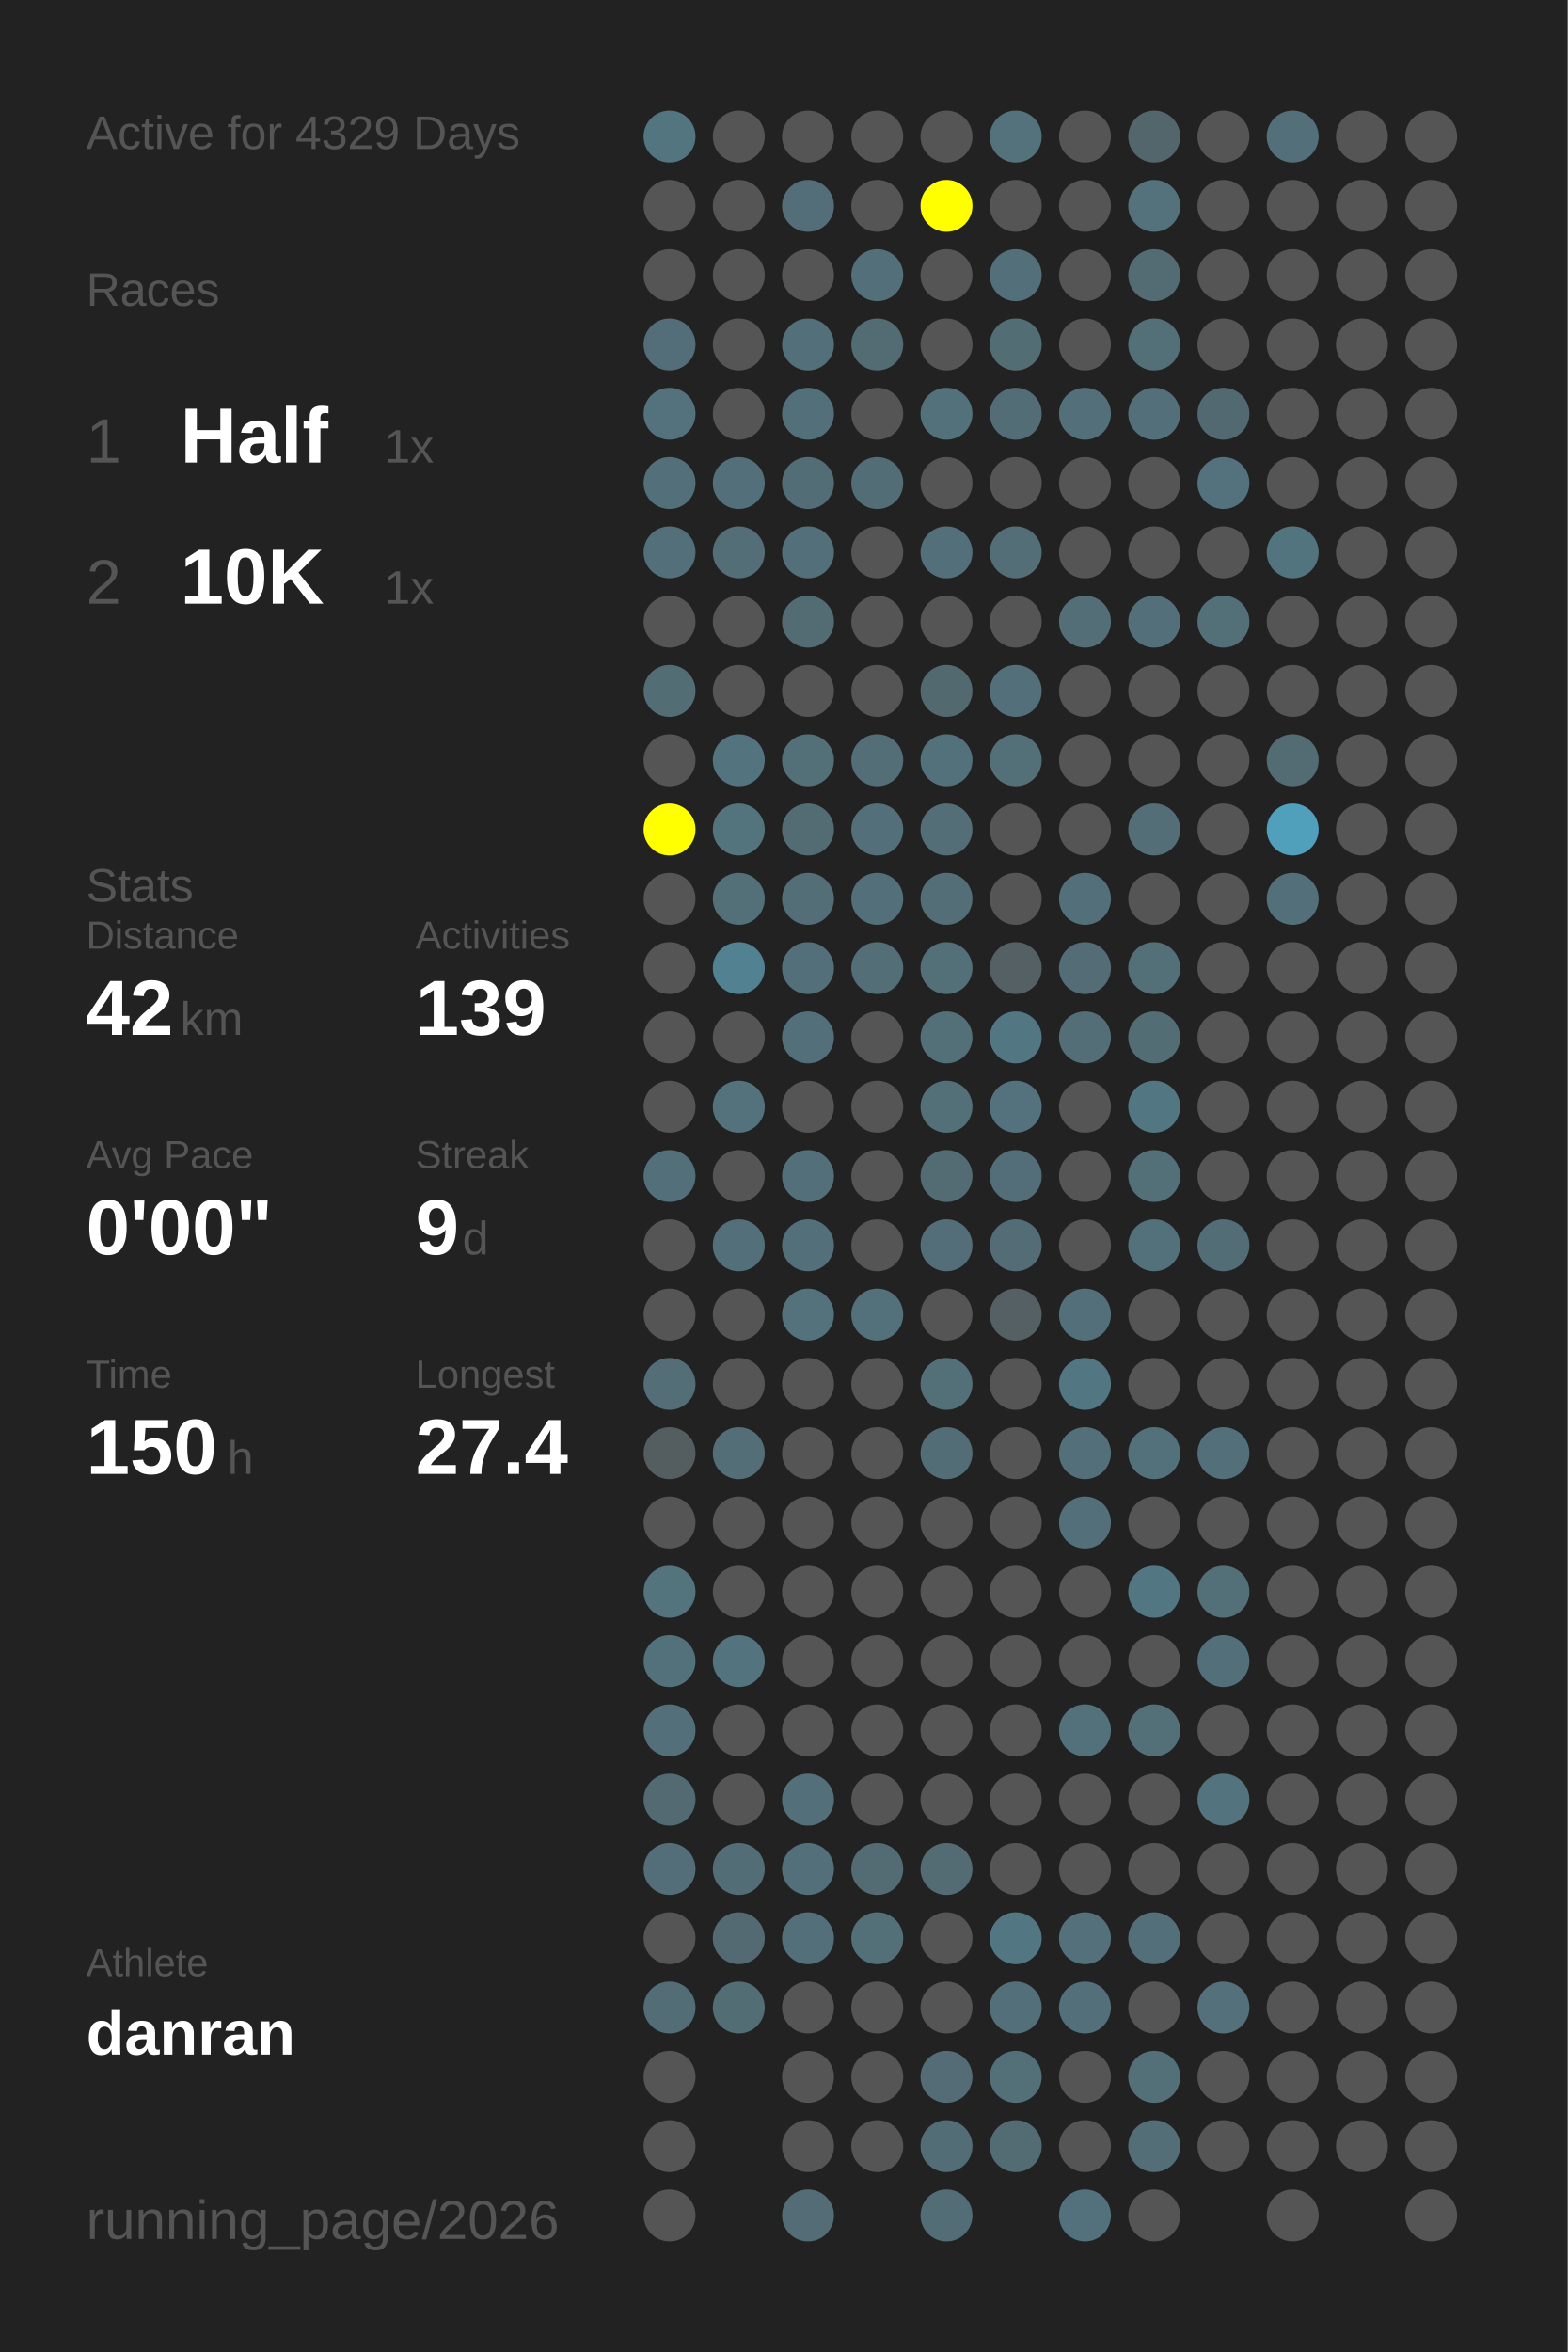
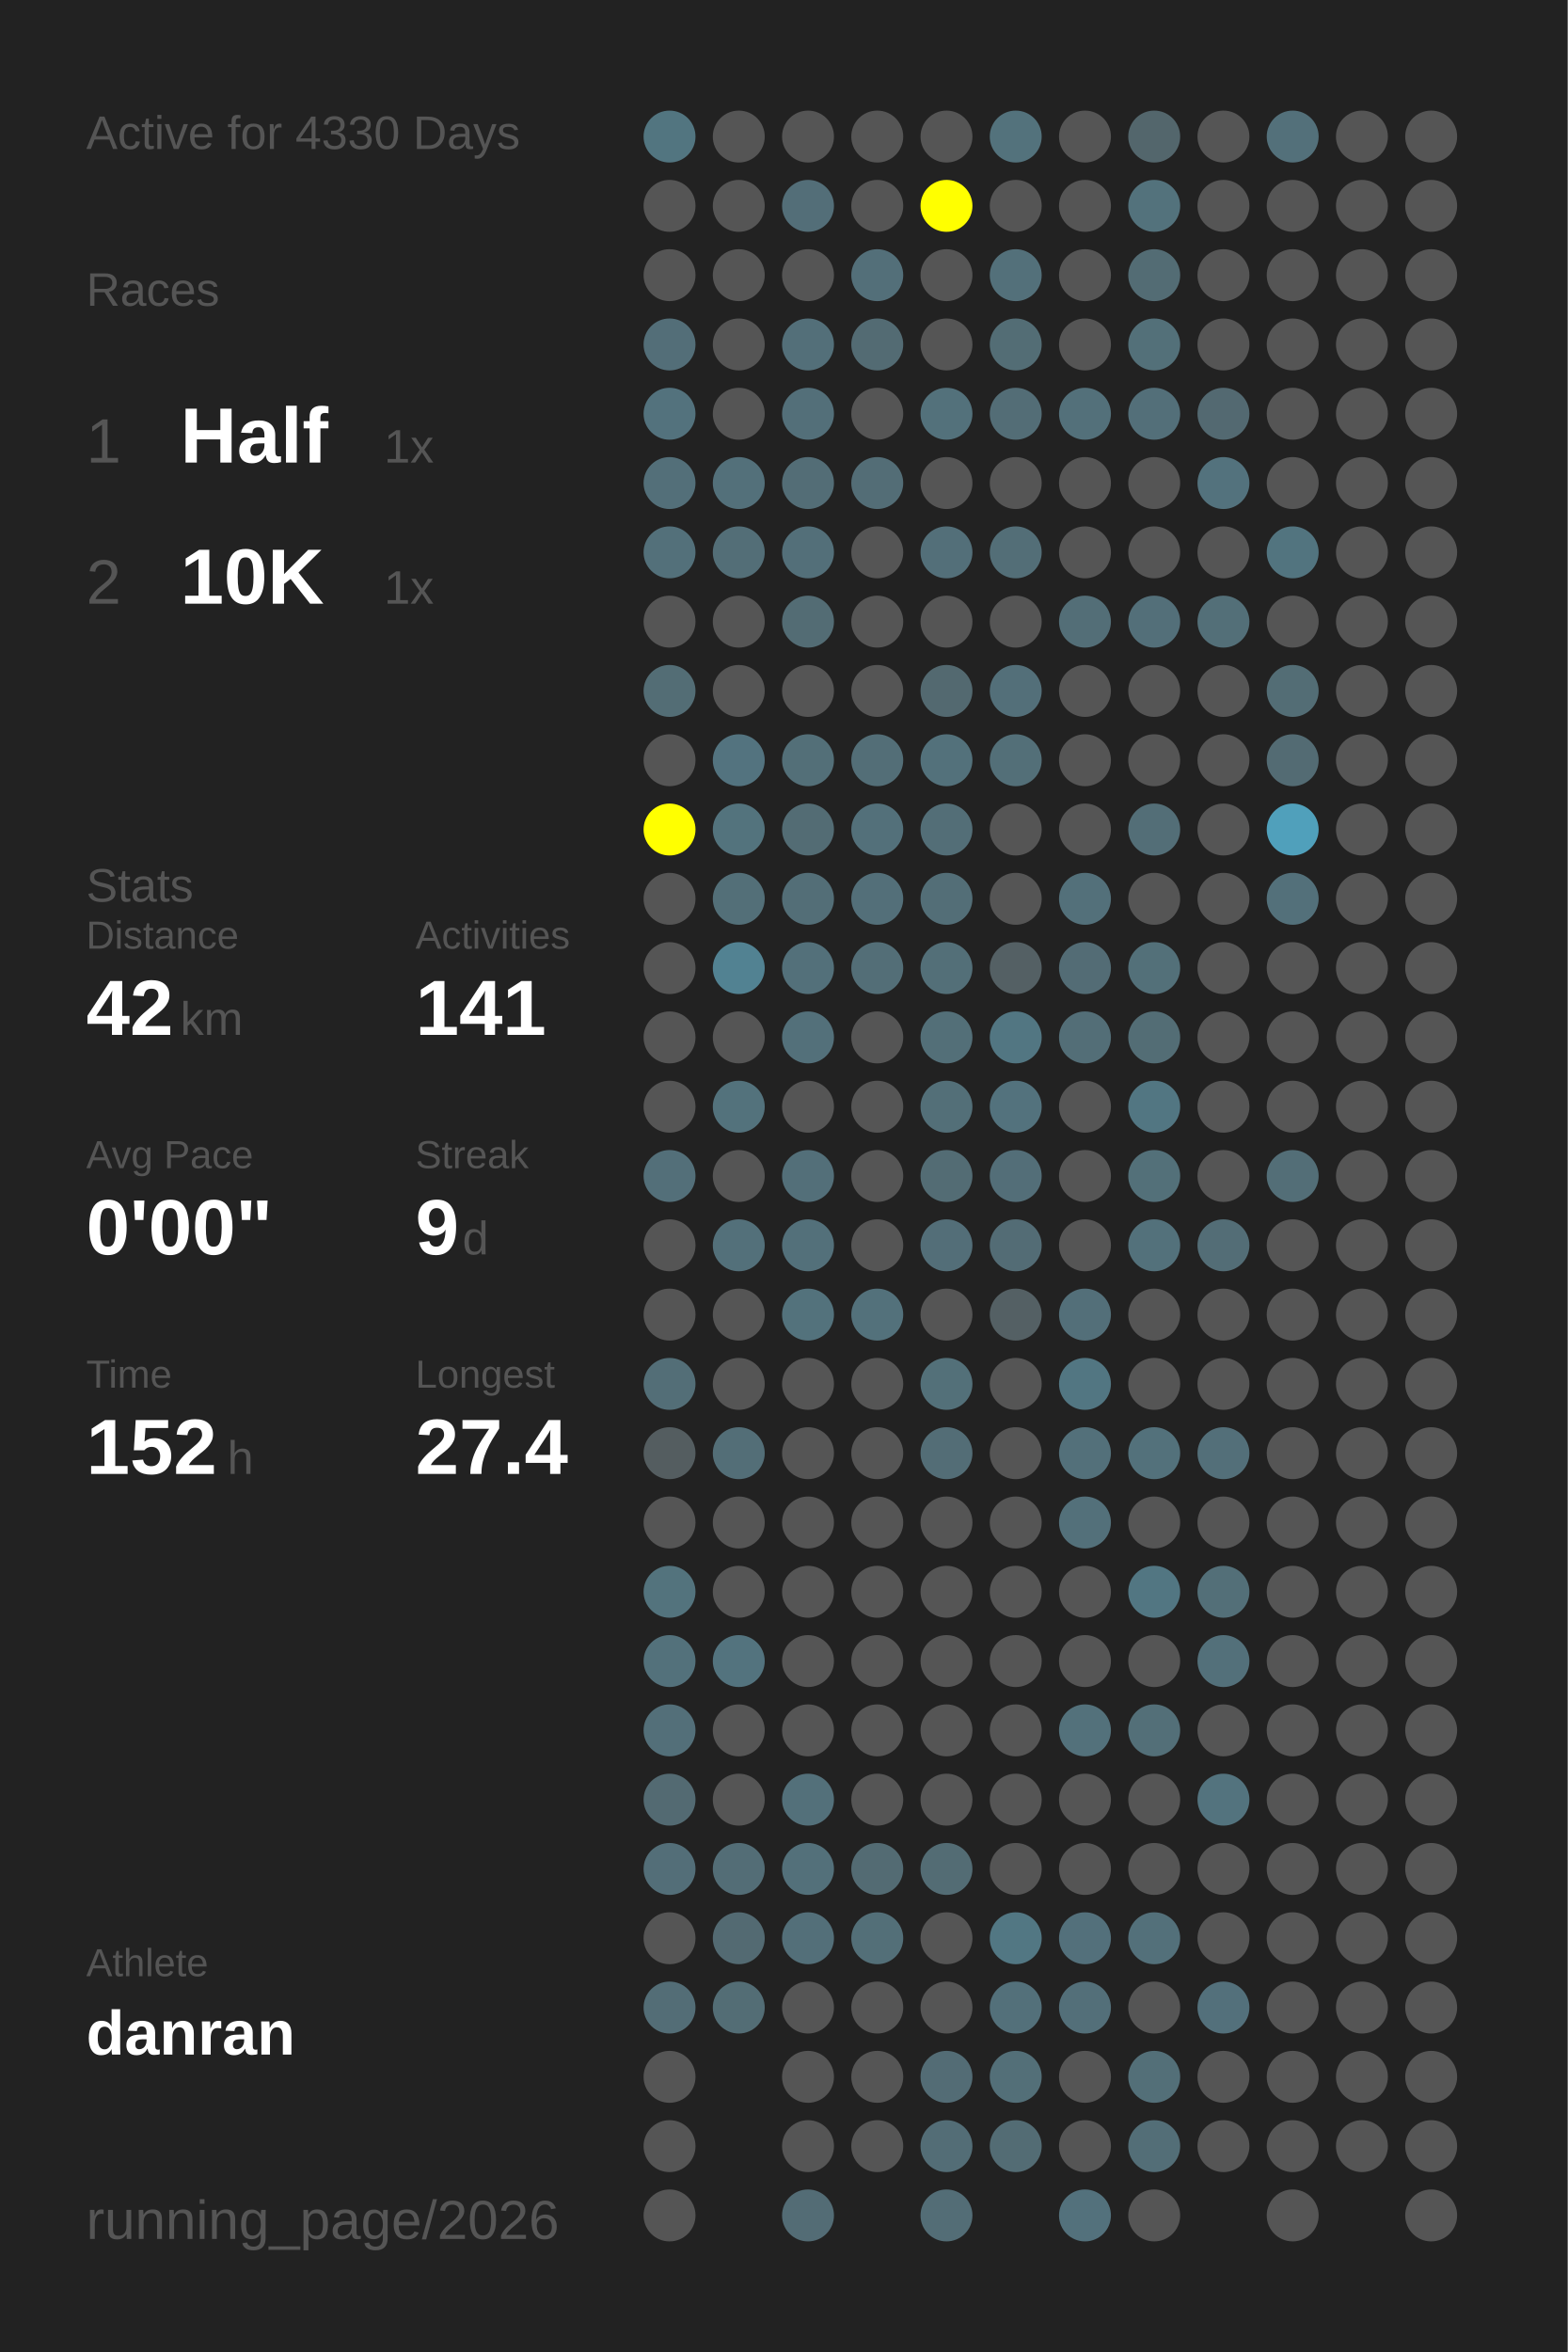
<svg xmlns="http://www.w3.org/2000/svg" baseProfile="full" height="300mm" version="1.1" viewBox="0,0,200,300" width="200mm">
  <defs />
  <rect fill="#222222" height="300" width="200" x="0" y="0" />
-   <text fill="#555555" style="font-size:6px; font-family:Arial;" x="11" y="19">Active for 4329 Days</text>
+   <text fill="#555555" style="font-size:6px; font-family:Arial;" x="11" y="19">Active for 4330 Days</text>
  <text fill="#555555" style="font-size:6px; font-family:Arial;" x="11" y="39">Races</text>
  <text fill="#555555" style="font-size:8px; font-family:Arial;" x="11" y="59">1</text>
  <text fill="#FFFFFF" style="font-size:10px; font-family:Arial; font-weight:bold;" x="23" y="59">Half</text>
  <text fill="#555555" style="font-size:6px; font-family:Arial;" x="49" y="59">1x</text>
  <text fill="#555555" style="font-size:8px; font-family:Arial;" x="11" y="77">2</text>
  <text fill="#FFFFFF" style="font-size:10px; font-family:Arial; font-weight:bold;" x="23" y="77">10K</text>
  <text fill="#555555" style="font-size:6px; font-family:Arial;" x="49" y="77">1x</text>
  <text fill="#555555" style="font-size:6px; font-family:Arial;" x="11" y="115">Stats</text>
  <text fill="#555555" style="font-size:5px; font-family:Arial;" x="11" y="121">Distance</text>
  <text fill="#FFFFFF" style="font-size:10px; font-family:Arial; font-weight:bold;" x="11" y="132">42</text>
  <text fill="#555555" style="font-size:6px; font-family:Arial;" x="23" y="132">km</text>
  <text fill="#555555" style="font-size:5px; font-family:Arial;" x="53" y="121">Activities</text>
-   <text fill="#FFFFFF" style="font-size:10px; font-family:Arial; font-weight:bold;" x="53" y="132">139</text>
+   <text fill="#FFFFFF" style="font-size:10px; font-family:Arial; font-weight:bold;" x="53" y="132">141</text>
  <text fill="#555555" style="font-size:5px; font-family:Arial;" x="11" y="149">Avg Pace</text>
  <text fill="#FFFFFF" style="font-size:10px; font-family:Arial; font-weight:bold;" x="11" y="160">0'00"</text>
  <text fill="#555555" style="font-size:5px; font-family:Arial;" x="53" y="149">Streak</text>
  <text fill="#FFFFFF" style="font-size:10px; font-family:Arial; font-weight:bold;" x="53" y="160">9</text>
  <text fill="#555555" style="font-size:6px; font-family:Arial;" x="59" y="160">d</text>
  <text fill="#555555" style="font-size:5px; font-family:Arial;" x="11" y="177">Time</text>
-   <text fill="#FFFFFF" style="font-size:10px; font-family:Arial; font-weight:bold;" x="11" y="188">150</text>
+   <text fill="#FFFFFF" style="font-size:10px; font-family:Arial; font-weight:bold;" x="11" y="188">152</text>
  <text fill="#555555" style="font-size:6px; font-family:Arial;" x="29" y="188">h</text>
  <text fill="#555555" style="font-size:5px; font-family:Arial;" x="53" y="177">Longest</text>
  <text fill="#FFFFFF" style="font-size:10px; font-family:Arial; font-weight:bold;" x="53" y="188">27.4</text>
  <text fill="#555555" style="font-size:5px; font-family:Arial;" x="11" y="252.065">Athlete</text>
  <text fill="#FFFFFF" style="font-size:8px; font-family:Arial; font-weight:bold;" x="11" y="262.065">danran</text>
  <text fill="#555555" style="font-size:7px; font-family:Arial;" x="11" y="285.581">running_page/2026</text>
  <circle cx="85.417" cy="17.419" fill="#527580" r="3.312" />
  <circle cx="85.417" cy="26.258" fill="#555555" r="3.312" />
  <circle cx="85.417" cy="35.097" fill="#555555" r="3.312" />
  <circle cx="85.417" cy="43.935" fill="#536e78" r="3.312" />
  <circle cx="85.417" cy="52.774" fill="#53727d" r="3.312" />
  <circle cx="85.417" cy="61.613" fill="#536f79" r="3.312" />
  <circle cx="85.417" cy="70.452" fill="#53707a" r="3.312" />
  <circle cx="85.417" cy="79.29" fill="#555555" r="3.312" />
  <circle cx="85.417" cy="88.129" fill="#536d75" r="3.312" />
  <circle cx="85.417" cy="96.968" fill="#555555" r="3.312" />
  <circle cx="85.417" cy="105.806" fill="#FFFF00" r="3.312" />
  <circle cx="85.417" cy="114.645" fill="#555555" r="3.312" />
  <circle cx="85.417" cy="123.484" fill="#555555" r="3.312" />
  <circle cx="85.417" cy="132.323" fill="#555555" r="3.312" />
  <circle cx="85.417" cy="141.161" fill="#555555" r="3.312" />
  <circle cx="85.417" cy="150" fill="#536f79" r="3.312" />
  <circle cx="85.417" cy="158.839" fill="#555555" r="3.312" />
  <circle cx="85.417" cy="167.677" fill="#555555" r="3.312" />
  <circle cx="85.417" cy="176.516" fill="#536e77" r="3.312" />
  <circle cx="85.417" cy="185.355" fill="#545d60" r="3.312" />
  <circle cx="85.417" cy="194.194" fill="#555555" r="3.312" />
  <circle cx="85.417" cy="203.032" fill="#53737d" r="3.312" />
  <circle cx="85.417" cy="211.871" fill="#53717b" r="3.312" />
  <circle cx="85.417" cy="220.71" fill="#536f79" r="3.312" />
  <circle cx="85.417" cy="229.548" fill="#536a72" r="3.312" />
  <circle cx="85.417" cy="238.387" fill="#536e78" r="3.312" />
  <circle cx="85.417" cy="247.226" fill="#555555" r="3.312" />
  <circle cx="85.417" cy="256.065" fill="#536d76" r="3.312" />
  <circle cx="85.417" cy="264.903" fill="#555555" r="3.312" />
  <circle cx="85.417" cy="273.742" fill="#555555" r="3.312" />
  <circle cx="85.417" cy="282.581" fill="#555555" r="3.312" />
  <circle cx="94.25" cy="17.419" fill="#555555" r="3.312" />
  <circle cx="94.25" cy="26.258" fill="#555555" r="3.312" />
  <circle cx="94.25" cy="35.097" fill="#555555" r="3.312" />
  <circle cx="94.25" cy="43.935" fill="#555555" r="3.312" />
  <circle cx="94.25" cy="52.774" fill="#555555" r="3.312" />
  <circle cx="94.25" cy="61.613" fill="#53707a" r="3.312" />
  <circle cx="94.25" cy="70.452" fill="#536e77" r="3.312" />
  <circle cx="94.25" cy="79.29" fill="#555555" r="3.312" />
  <circle cx="94.25" cy="88.129" fill="#555555" r="3.312" />
  <circle cx="94.25" cy="96.968" fill="#53737f" r="3.312" />
  <circle cx="94.25" cy="105.806" fill="#53737d" r="3.312" />
  <circle cx="94.25" cy="114.645" fill="#536f78" r="3.312" />
  <circle cx="94.25" cy="123.484" fill="#528292" r="3.312" />
  <circle cx="94.25" cy="132.323" fill="#555555" r="3.312" />
  <circle cx="94.25" cy="141.161" fill="#53727c" r="3.312" />
  <circle cx="94.25" cy="150" fill="#555555" r="3.312" />
  <circle cx="94.25" cy="158.839" fill="#53707a" r="3.312" />
  <circle cx="94.25" cy="167.677" fill="#555555" r="3.312" />
  <circle cx="94.25" cy="176.516" fill="#555555" r="3.312" />
  <circle cx="94.25" cy="185.355" fill="#536e77" r="3.312" />
  <circle cx="94.25" cy="194.194" fill="#555555" r="3.312" />
  <circle cx="94.25" cy="203.032" fill="#555555" r="3.312" />
  <circle cx="94.25" cy="211.871" fill="#53737e" r="3.312" />
  <circle cx="94.25" cy="220.71" fill="#555555" r="3.312" />
  <circle cx="94.25" cy="229.548" fill="#555555" r="3.312" />
  <circle cx="94.25" cy="238.387" fill="#536d76" r="3.312" />
  <circle cx="94.25" cy="247.226" fill="#536a72" r="3.312" />
  <circle cx="94.25" cy="256.065" fill="#536d75" r="3.312" />
  <circle cx="103.083" cy="17.419" fill="#555555" r="3.312" />
  <circle cx="103.083" cy="26.258" fill="#536e78" r="3.312" />
  <circle cx="103.083" cy="35.097" fill="#555555" r="3.312" />
  <circle cx="103.083" cy="43.935" fill="#536f79" r="3.312" />
  <circle cx="103.083" cy="52.774" fill="#536f79" r="3.312" />
  <circle cx="103.083" cy="61.613" fill="#536d76" r="3.312" />
  <circle cx="103.083" cy="70.452" fill="#536f79" r="3.312" />
  <circle cx="103.083" cy="79.29" fill="#536c74" r="3.312" />
  <circle cx="103.083" cy="88.129" fill="#555555" r="3.312" />
  <circle cx="103.083" cy="96.968" fill="#536f78" r="3.312" />
  <circle cx="103.083" cy="105.806" fill="#536c74" r="3.312" />
  <circle cx="103.083" cy="114.645" fill="#536e77" r="3.312" />
  <circle cx="103.083" cy="123.484" fill="#53707a" r="3.312" />
  <circle cx="103.083" cy="132.323" fill="#53707a" r="3.312" />
  <circle cx="103.083" cy="141.161" fill="#555555" r="3.312" />
  <circle cx="103.083" cy="150" fill="#536f79" r="3.312" />
  <circle cx="103.083" cy="158.839" fill="#53707a" r="3.312" />
  <circle cx="103.083" cy="167.677" fill="#53727c" r="3.312" />
  <circle cx="103.083" cy="176.516" fill="#555555" r="3.312" />
  <circle cx="103.083" cy="185.355" fill="#555555" r="3.312" />
  <circle cx="103.083" cy="194.194" fill="#555555" r="3.312" />
  <circle cx="103.083" cy="203.032" fill="#555555" r="3.312" />
  <circle cx="103.083" cy="211.871" fill="#555555" r="3.312" />
  <circle cx="103.083" cy="220.71" fill="#555555" r="3.312" />
  <circle cx="103.083" cy="229.548" fill="#53707a" r="3.312" />
  <circle cx="103.083" cy="238.387" fill="#53707a" r="3.312" />
  <circle cx="103.083" cy="247.226" fill="#536f79" r="3.312" />
  <circle cx="103.083" cy="256.065" fill="#555555" r="3.312" />
  <circle cx="103.083" cy="264.903" fill="#555555" r="3.312" />
  <circle cx="103.083" cy="273.742" fill="#555555" r="3.312" />
  <circle cx="103.083" cy="282.581" fill="#536c75" r="3.312" />
  <circle cx="111.917" cy="17.419" fill="#555555" r="3.312" />
  <circle cx="111.917" cy="26.258" fill="#555555" r="3.312" />
  <circle cx="111.917" cy="35.097" fill="#536f79" r="3.312" />
  <circle cx="111.917" cy="43.935" fill="#536b73" r="3.312" />
  <circle cx="111.917" cy="52.774" fill="#555555" r="3.312" />
  <circle cx="111.917" cy="61.613" fill="#536d76" r="3.312" />
  <circle cx="111.917" cy="70.452" fill="#555555" r="3.312" />
  <circle cx="111.917" cy="79.29" fill="#555555" r="3.312" />
  <circle cx="111.917" cy="88.129" fill="#555555" r="3.312" />
  <circle cx="111.917" cy="96.968" fill="#536e77" r="3.312" />
  <circle cx="111.917" cy="105.806" fill="#53707a" r="3.312" />
  <circle cx="111.917" cy="114.645" fill="#536f79" r="3.312" />
  <circle cx="111.917" cy="123.484" fill="#536e77" r="3.312" />
  <circle cx="111.917" cy="132.323" fill="#555555" r="3.312" />
  <circle cx="111.917" cy="141.161" fill="#555555" r="3.312" />
  <circle cx="111.917" cy="150" fill="#555555" r="3.312" />
  <circle cx="111.917" cy="158.839" fill="#555555" r="3.312" />
  <circle cx="111.917" cy="167.677" fill="#53717b" r="3.312" />
  <circle cx="111.917" cy="176.516" fill="#555555" r="3.312" />
  <circle cx="111.917" cy="185.355" fill="#555555" r="3.312" />
  <circle cx="111.917" cy="194.194" fill="#555555" r="3.312" />
  <circle cx="111.917" cy="203.032" fill="#555555" r="3.312" />
  <circle cx="111.917" cy="211.871" fill="#555555" r="3.312" />
  <circle cx="111.917" cy="220.71" fill="#555555" r="3.312" />
  <circle cx="111.917" cy="229.548" fill="#555555" r="3.312" />
  <circle cx="111.917" cy="238.387" fill="#536b73" r="3.312" />
  <circle cx="111.917" cy="247.226" fill="#536f78" r="3.312" />
  <circle cx="111.917" cy="256.065" fill="#555555" r="3.312" />
  <circle cx="111.917" cy="264.903" fill="#555555" r="3.312" />
  <circle cx="111.917" cy="273.742" fill="#555555" r="3.312" />
  <circle cx="120.75" cy="17.419" fill="#555555" r="3.312" />
  <circle cx="120.75" cy="26.258" fill="#FFFF00" r="3.312" />
  <circle cx="120.75" cy="35.097" fill="#555555" r="3.312" />
  <circle cx="120.75" cy="43.935" fill="#555555" r="3.312" />
  <circle cx="120.75" cy="52.774" fill="#53717b" r="3.312" />
  <circle cx="120.75" cy="61.613" fill="#555555" r="3.312" />
  <circle cx="120.75" cy="70.452" fill="#536f79" r="3.312" />
  <circle cx="120.75" cy="79.29" fill="#555555" r="3.312" />
  <circle cx="120.75" cy="88.129" fill="#536970" r="3.312" />
  <circle cx="120.75" cy="96.968" fill="#53717b" r="3.312" />
  <circle cx="120.75" cy="105.806" fill="#536e77" r="3.312" />
  <circle cx="120.75" cy="114.645" fill="#536e77" r="3.312" />
  <circle cx="120.75" cy="123.484" fill="#536f78" r="3.312" />
  <circle cx="120.75" cy="132.323" fill="#536f78" r="3.312" />
  <circle cx="120.75" cy="141.161" fill="#536f78" r="3.312" />
  <circle cx="120.75" cy="150" fill="#536c74" r="3.312" />
  <circle cx="120.75" cy="158.839" fill="#536e78" r="3.312" />
  <circle cx="120.75" cy="167.677" fill="#555555" r="3.312" />
  <circle cx="120.75" cy="176.516" fill="#537079" r="3.312" />
  <circle cx="120.75" cy="185.355" fill="#536d76" r="3.312" />
  <circle cx="120.75" cy="194.194" fill="#555555" r="3.312" />
  <circle cx="120.75" cy="203.032" fill="#555555" r="3.312" />
  <circle cx="120.75" cy="211.871" fill="#555555" r="3.312" />
  <circle cx="120.75" cy="220.71" fill="#555555" r="3.312" />
  <circle cx="120.75" cy="229.548" fill="#555555" r="3.312" />
  <circle cx="120.75" cy="238.387" fill="#536c74" r="3.312" />
  <circle cx="120.75" cy="247.226" fill="#555555" r="3.312" />
  <circle cx="120.75" cy="256.065" fill="#555555" r="3.312" />
  <circle cx="120.75" cy="264.903" fill="#536c75" r="3.312" />
  <circle cx="120.75" cy="273.742" fill="#536d76" r="3.312" />
  <circle cx="120.75" cy="282.581" fill="#536d76" r="3.312" />
  <circle cx="129.583" cy="17.419" fill="#53727c" r="3.312" />
  <circle cx="129.583" cy="26.258" fill="#555555" r="3.312" />
  <circle cx="129.583" cy="35.097" fill="#53707a" r="3.312" />
  <circle cx="129.583" cy="43.935" fill="#536d75" r="3.312" />
  <circle cx="129.583" cy="52.774" fill="#536d76" r="3.312" />
  <circle cx="129.583" cy="61.613" fill="#555555" r="3.312" />
  <circle cx="129.583" cy="70.452" fill="#536e77" r="3.312" />
  <circle cx="129.583" cy="79.29" fill="#555555" r="3.312" />
  <circle cx="129.583" cy="88.129" fill="#536f79" r="3.312" />
  <circle cx="129.583" cy="96.968" fill="#536f78" r="3.312" />
  <circle cx="129.583" cy="105.806" fill="#555555" r="3.312" />
  <circle cx="129.583" cy="114.645" fill="#555555" r="3.312" />
  <circle cx="129.583" cy="123.484" fill="#546064" r="3.312" />
  <circle cx="129.583" cy="132.323" fill="#527682" r="3.312" />
  <circle cx="129.583" cy="141.161" fill="#53727d" r="3.312" />
  <circle cx="129.583" cy="150" fill="#536e78" r="3.312" />
  <circle cx="129.583" cy="158.839" fill="#536c75" r="3.312" />
  <circle cx="129.583" cy="167.677" fill="#546064" r="3.312" />
  <circle cx="129.583" cy="176.516" fill="#555555" r="3.312" />
  <circle cx="129.583" cy="185.355" fill="#555555" r="3.312" />
  <circle cx="129.583" cy="194.194" fill="#555555" r="3.312" />
  <circle cx="129.583" cy="203.032" fill="#555555" r="3.312" />
  <circle cx="129.583" cy="211.871" fill="#555555" r="3.312" />
  <circle cx="129.583" cy="220.71" fill="#555555" r="3.312" />
  <circle cx="129.583" cy="229.548" fill="#555555" r="3.312" />
  <circle cx="129.583" cy="238.387" fill="#555555" r="3.312" />
  <circle cx="129.583" cy="247.226" fill="#527783" r="3.312" />
  <circle cx="129.583" cy="256.065" fill="#53707a" r="3.312" />
  <circle cx="129.583" cy="264.903" fill="#536f78" r="3.312" />
  <circle cx="129.583" cy="273.742" fill="#536c74" r="3.312" />
  <circle cx="138.417" cy="17.419" fill="#555555" r="3.312" />
  <circle cx="138.417" cy="26.258" fill="#555555" r="3.312" />
  <circle cx="138.417" cy="35.097" fill="#555555" r="3.312" />
  <circle cx="138.417" cy="43.935" fill="#555555" r="3.312" />
  <circle cx="138.417" cy="52.774" fill="#53707a" r="3.312" />
  <circle cx="138.417" cy="61.613" fill="#555555" r="3.312" />
  <circle cx="138.417" cy="70.452" fill="#555555" r="3.312" />
  <circle cx="138.417" cy="79.29" fill="#536e77" r="3.312" />
  <circle cx="138.417" cy="88.129" fill="#555555" r="3.312" />
  <circle cx="138.417" cy="96.968" fill="#555555" r="3.312" />
  <circle cx="138.417" cy="105.806" fill="#555555" r="3.312" />
  <circle cx="138.417" cy="114.645" fill="#53707a" r="3.312" />
  <circle cx="138.417" cy="123.484" fill="#536c75" r="3.312" />
  <circle cx="138.417" cy="132.323" fill="#536e77" r="3.312" />
  <circle cx="138.417" cy="141.161" fill="#555555" r="3.312" />
  <circle cx="138.417" cy="150" fill="#555555" r="3.312" />
  <circle cx="138.417" cy="158.839" fill="#555555" r="3.312" />
  <circle cx="138.417" cy="167.677" fill="#536f79" r="3.312" />
  <circle cx="138.417" cy="176.516" fill="#527682" r="3.312" />
  <circle cx="138.417" cy="185.355" fill="#53707a" r="3.312" />
  <circle cx="138.417" cy="194.194" fill="#53707a" r="3.312" />
  <circle cx="138.417" cy="203.032" fill="#555555" r="3.312" />
  <circle cx="138.417" cy="211.871" fill="#555555" r="3.312" />
  <circle cx="138.417" cy="220.71" fill="#53717b" r="3.312" />
  <circle cx="138.417" cy="229.548" fill="#555555" r="3.312" />
  <circle cx="138.417" cy="238.387" fill="#555555" r="3.312" />
  <circle cx="138.417" cy="247.226" fill="#53707b" r="3.312" />
  <circle cx="138.417" cy="256.065" fill="#536f79" r="3.312" />
  <circle cx="138.417" cy="264.903" fill="#555555" r="3.312" />
  <circle cx="138.417" cy="273.742" fill="#555555" r="3.312" />
  <circle cx="138.417" cy="282.581" fill="#53717c" r="3.312" />
  <circle cx="147.25" cy="17.419" fill="#53666c" r="3.312" />
  <circle cx="147.25" cy="26.258" fill="#53727c" r="3.312" />
  <circle cx="147.25" cy="35.097" fill="#536c74" r="3.312" />
  <circle cx="147.25" cy="43.935" fill="#537079" r="3.312" />
  <circle cx="147.25" cy="52.774" fill="#536f79" r="3.312" />
  <circle cx="147.25" cy="61.613" fill="#555555" r="3.312" />
  <circle cx="147.25" cy="70.452" fill="#555555" r="3.312" />
  <circle cx="147.25" cy="79.29" fill="#536f79" r="3.312" />
  <circle cx="147.25" cy="88.129" fill="#555555" r="3.312" />
  <circle cx="147.25" cy="96.968" fill="#555555" r="3.312" />
  <circle cx="147.25" cy="105.806" fill="#536e77" r="3.312" />
  <circle cx="147.25" cy="114.645" fill="#555555" r="3.312" />
  <circle cx="147.25" cy="123.484" fill="#537079" r="3.312" />
  <circle cx="147.25" cy="132.323" fill="#536d75" r="3.312" />
  <circle cx="147.25" cy="141.161" fill="#527682" r="3.312" />
  <circle cx="147.25" cy="150" fill="#537079" r="3.312" />
  <circle cx="147.25" cy="158.839" fill="#53717b" r="3.312" />
  <circle cx="147.25" cy="167.677" fill="#555555" r="3.312" />
  <circle cx="147.25" cy="176.516" fill="#555555" r="3.312" />
  <circle cx="147.25" cy="185.355" fill="#53717b" r="3.312" />
  <circle cx="147.25" cy="194.194" fill="#555555" r="3.312" />
  <circle cx="147.25" cy="203.032" fill="#527682" r="3.312" />
  <circle cx="147.25" cy="211.871" fill="#555555" r="3.312" />
  <circle cx="147.25" cy="220.71" fill="#536f78" r="3.312" />
  <circle cx="147.25" cy="229.548" fill="#555555" r="3.312" />
  <circle cx="147.25" cy="238.387" fill="#555555" r="3.312" />
  <circle cx="147.25" cy="247.226" fill="#53707a" r="3.312" />
  <circle cx="147.25" cy="256.065" fill="#555555" r="3.312" />
  <circle cx="147.25" cy="264.903" fill="#536f78" r="3.312" />
  <circle cx="147.25" cy="273.742" fill="#536e77" r="3.312" />
  <circle cx="147.25" cy="282.581" fill="#555555" r="3.312" />
  <circle cx="156.083" cy="17.419" fill="#555555" r="3.312" />
  <circle cx="156.083" cy="26.258" fill="#555555" r="3.312" />
  <circle cx="156.083" cy="35.097" fill="#555555" r="3.312" />
  <circle cx="156.083" cy="43.935" fill="#555555" r="3.312" />
  <circle cx="156.083" cy="52.774" fill="#536971" r="3.312" />
  <circle cx="156.083" cy="61.613" fill="#53727d" r="3.312" />
  <circle cx="156.083" cy="70.452" fill="#555555" r="3.312" />
  <circle cx="156.083" cy="79.29" fill="#536f78" r="3.312" />
  <circle cx="156.083" cy="88.129" fill="#555555" r="3.312" />
  <circle cx="156.083" cy="96.968" fill="#555555" r="3.312" />
  <circle cx="156.083" cy="105.806" fill="#555555" r="3.312" />
  <circle cx="156.083" cy="114.645" fill="#555555" r="3.312" />
  <circle cx="156.083" cy="123.484" fill="#555555" r="3.312" />
  <circle cx="156.083" cy="132.323" fill="#555555" r="3.312" />
  <circle cx="156.083" cy="141.161" fill="#555555" r="3.312" />
  <circle cx="156.083" cy="150" fill="#555555" r="3.312" />
  <circle cx="156.083" cy="158.839" fill="#536d76" r="3.312" />
  <circle cx="156.083" cy="167.677" fill="#555555" r="3.312" />
  <circle cx="156.083" cy="176.516" fill="#555555" r="3.312" />
  <circle cx="156.083" cy="185.355" fill="#536f79" r="3.312" />
  <circle cx="156.083" cy="194.194" fill="#555555" r="3.312" />
  <circle cx="156.083" cy="203.032" fill="#536f78" r="3.312" />
  <circle cx="156.083" cy="211.871" fill="#53707a" r="3.312" />
  <circle cx="156.083" cy="220.71" fill="#555555" r="3.312" />
  <circle cx="156.083" cy="229.548" fill="#53737e" r="3.312" />
  <circle cx="156.083" cy="238.387" fill="#555555" r="3.312" />
  <circle cx="156.083" cy="247.226" fill="#555555" r="3.312" />
  <circle cx="156.083" cy="256.065" fill="#53707b" r="3.312" />
  <circle cx="156.083" cy="264.903" fill="#555555" r="3.312" />
  <circle cx="156.083" cy="273.742" fill="#555555" r="3.312" />
  <circle cx="164.917" cy="17.419" fill="#53707a" r="3.312" />
  <circle cx="164.917" cy="26.258" fill="#555555" r="3.312" />
  <circle cx="164.917" cy="35.097" fill="#555555" r="3.312" />
  <circle cx="164.917" cy="43.935" fill="#555555" r="3.312" />
  <circle cx="164.917" cy="52.774" fill="#555555" r="3.312" />
  <circle cx="164.917" cy="61.613" fill="#555555" r="3.312" />
  <circle cx="164.917" cy="70.452" fill="#52747f" r="3.312" />
  <circle cx="164.917" cy="79.29" fill="#555555" r="3.312" />
-   <circle cx="164.917" cy="88.129" fill="#555555" r="3.312" />
+   <circle cx="164.917" cy="88.129" fill="#536d75" r="3.312" />
  <circle cx="164.917" cy="96.968" fill="#536b73" r="3.312" />
  <circle cx="164.917" cy="105.806" fill="#50a0bb" r="3.312" />
  <circle cx="164.917" cy="114.645" fill="#53707a" r="3.312" />
  <circle cx="164.917" cy="123.484" fill="#555555" r="3.312" />
  <circle cx="164.917" cy="132.323" fill="#555555" r="3.312" />
  <circle cx="164.917" cy="141.161" fill="#555555" r="3.312" />
-   <circle cx="164.917" cy="150" fill="#555555" r="3.312" />
+   <circle cx="164.917" cy="150" fill="#536e77" r="3.312" />
  <circle cx="164.917" cy="158.839" fill="#555555" r="3.312" />
  <circle cx="164.917" cy="167.677" fill="#555555" r="3.312" />
  <circle cx="164.917" cy="176.516" fill="#555555" r="3.312" />
  <circle cx="164.917" cy="185.355" fill="#555555" r="3.312" />
  <circle cx="164.917" cy="194.194" fill="#555555" r="3.312" />
  <circle cx="164.917" cy="203.032" fill="#555555" r="3.312" />
  <circle cx="164.917" cy="211.871" fill="#555555" r="3.312" />
  <circle cx="164.917" cy="220.71" fill="#555555" r="3.312" />
  <circle cx="164.917" cy="229.548" fill="#555555" r="3.312" />
  <circle cx="164.917" cy="238.387" fill="#555555" r="3.312" />
  <circle cx="164.917" cy="247.226" fill="#555555" r="3.312" />
  <circle cx="164.917" cy="256.065" fill="#555555" r="3.312" />
  <circle cx="164.917" cy="264.903" fill="#555555" r="3.312" />
  <circle cx="164.917" cy="273.742" fill="#555555" r="3.312" />
  <circle cx="164.917" cy="282.581" fill="#555555" r="3.312" />
  <circle cx="173.75" cy="17.419" fill="#555555" r="3.312" />
  <circle cx="173.75" cy="26.258" fill="#555555" r="3.312" />
  <circle cx="173.75" cy="35.097" fill="#555555" r="3.312" />
  <circle cx="173.75" cy="43.935" fill="#555555" r="3.312" />
  <circle cx="173.75" cy="52.774" fill="#555555" r="3.312" />
  <circle cx="173.75" cy="61.613" fill="#555555" r="3.312" />
  <circle cx="173.75" cy="70.452" fill="#555555" r="3.312" />
  <circle cx="173.75" cy="79.29" fill="#555555" r="3.312" />
  <circle cx="173.75" cy="88.129" fill="#555555" r="3.312" />
  <circle cx="173.75" cy="96.968" fill="#555555" r="3.312" />
  <circle cx="173.75" cy="105.806" fill="#555555" r="3.312" />
  <circle cx="173.75" cy="114.645" fill="#555555" r="3.312" />
  <circle cx="173.75" cy="123.484" fill="#555555" r="3.312" />
  <circle cx="173.75" cy="132.323" fill="#555555" r="3.312" />
  <circle cx="173.75" cy="141.161" fill="#555555" r="3.312" />
  <circle cx="173.75" cy="150" fill="#555555" r="3.312" />
  <circle cx="173.75" cy="158.839" fill="#555555" r="3.312" />
  <circle cx="173.75" cy="167.677" fill="#555555" r="3.312" />
  <circle cx="173.75" cy="176.516" fill="#555555" r="3.312" />
  <circle cx="173.75" cy="185.355" fill="#555555" r="3.312" />
  <circle cx="173.75" cy="194.194" fill="#555555" r="3.312" />
  <circle cx="173.75" cy="203.032" fill="#555555" r="3.312" />
  <circle cx="173.75" cy="211.871" fill="#555555" r="3.312" />
  <circle cx="173.75" cy="220.71" fill="#555555" r="3.312" />
  <circle cx="173.75" cy="229.548" fill="#555555" r="3.312" />
  <circle cx="173.75" cy="238.387" fill="#555555" r="3.312" />
  <circle cx="173.75" cy="247.226" fill="#555555" r="3.312" />
  <circle cx="173.75" cy="256.065" fill="#555555" r="3.312" />
  <circle cx="173.75" cy="264.903" fill="#555555" r="3.312" />
  <circle cx="173.75" cy="273.742" fill="#555555" r="3.312" />
  <circle cx="182.583" cy="17.419" fill="#555555" r="3.312" />
  <circle cx="182.583" cy="26.258" fill="#555555" r="3.312" />
  <circle cx="182.583" cy="35.097" fill="#555555" r="3.312" />
  <circle cx="182.583" cy="43.935" fill="#555555" r="3.312" />
  <circle cx="182.583" cy="52.774" fill="#555555" r="3.312" />
  <circle cx="182.583" cy="61.613" fill="#555555" r="3.312" />
  <circle cx="182.583" cy="70.452" fill="#555555" r="3.312" />
  <circle cx="182.583" cy="79.29" fill="#555555" r="3.312" />
  <circle cx="182.583" cy="88.129" fill="#555555" r="3.312" />
  <circle cx="182.583" cy="96.968" fill="#555555" r="3.312" />
  <circle cx="182.583" cy="105.806" fill="#555555" r="3.312" />
  <circle cx="182.583" cy="114.645" fill="#555555" r="3.312" />
  <circle cx="182.583" cy="123.484" fill="#555555" r="3.312" />
  <circle cx="182.583" cy="132.323" fill="#555555" r="3.312" />
  <circle cx="182.583" cy="141.161" fill="#555555" r="3.312" />
  <circle cx="182.583" cy="150" fill="#555555" r="3.312" />
  <circle cx="182.583" cy="158.839" fill="#555555" r="3.312" />
  <circle cx="182.583" cy="167.677" fill="#555555" r="3.312" />
  <circle cx="182.583" cy="176.516" fill="#555555" r="3.312" />
  <circle cx="182.583" cy="185.355" fill="#555555" r="3.312" />
  <circle cx="182.583" cy="194.194" fill="#555555" r="3.312" />
  <circle cx="182.583" cy="203.032" fill="#555555" r="3.312" />
  <circle cx="182.583" cy="211.871" fill="#555555" r="3.312" />
  <circle cx="182.583" cy="220.71" fill="#555555" r="3.312" />
  <circle cx="182.583" cy="229.548" fill="#555555" r="3.312" />
  <circle cx="182.583" cy="238.387" fill="#555555" r="3.312" />
  <circle cx="182.583" cy="247.226" fill="#555555" r="3.312" />
  <circle cx="182.583" cy="256.065" fill="#555555" r="3.312" />
  <circle cx="182.583" cy="264.903" fill="#555555" r="3.312" />
  <circle cx="182.583" cy="273.742" fill="#555555" r="3.312" />
  <circle cx="182.583" cy="282.581" fill="#555555" r="3.312" />
</svg>
